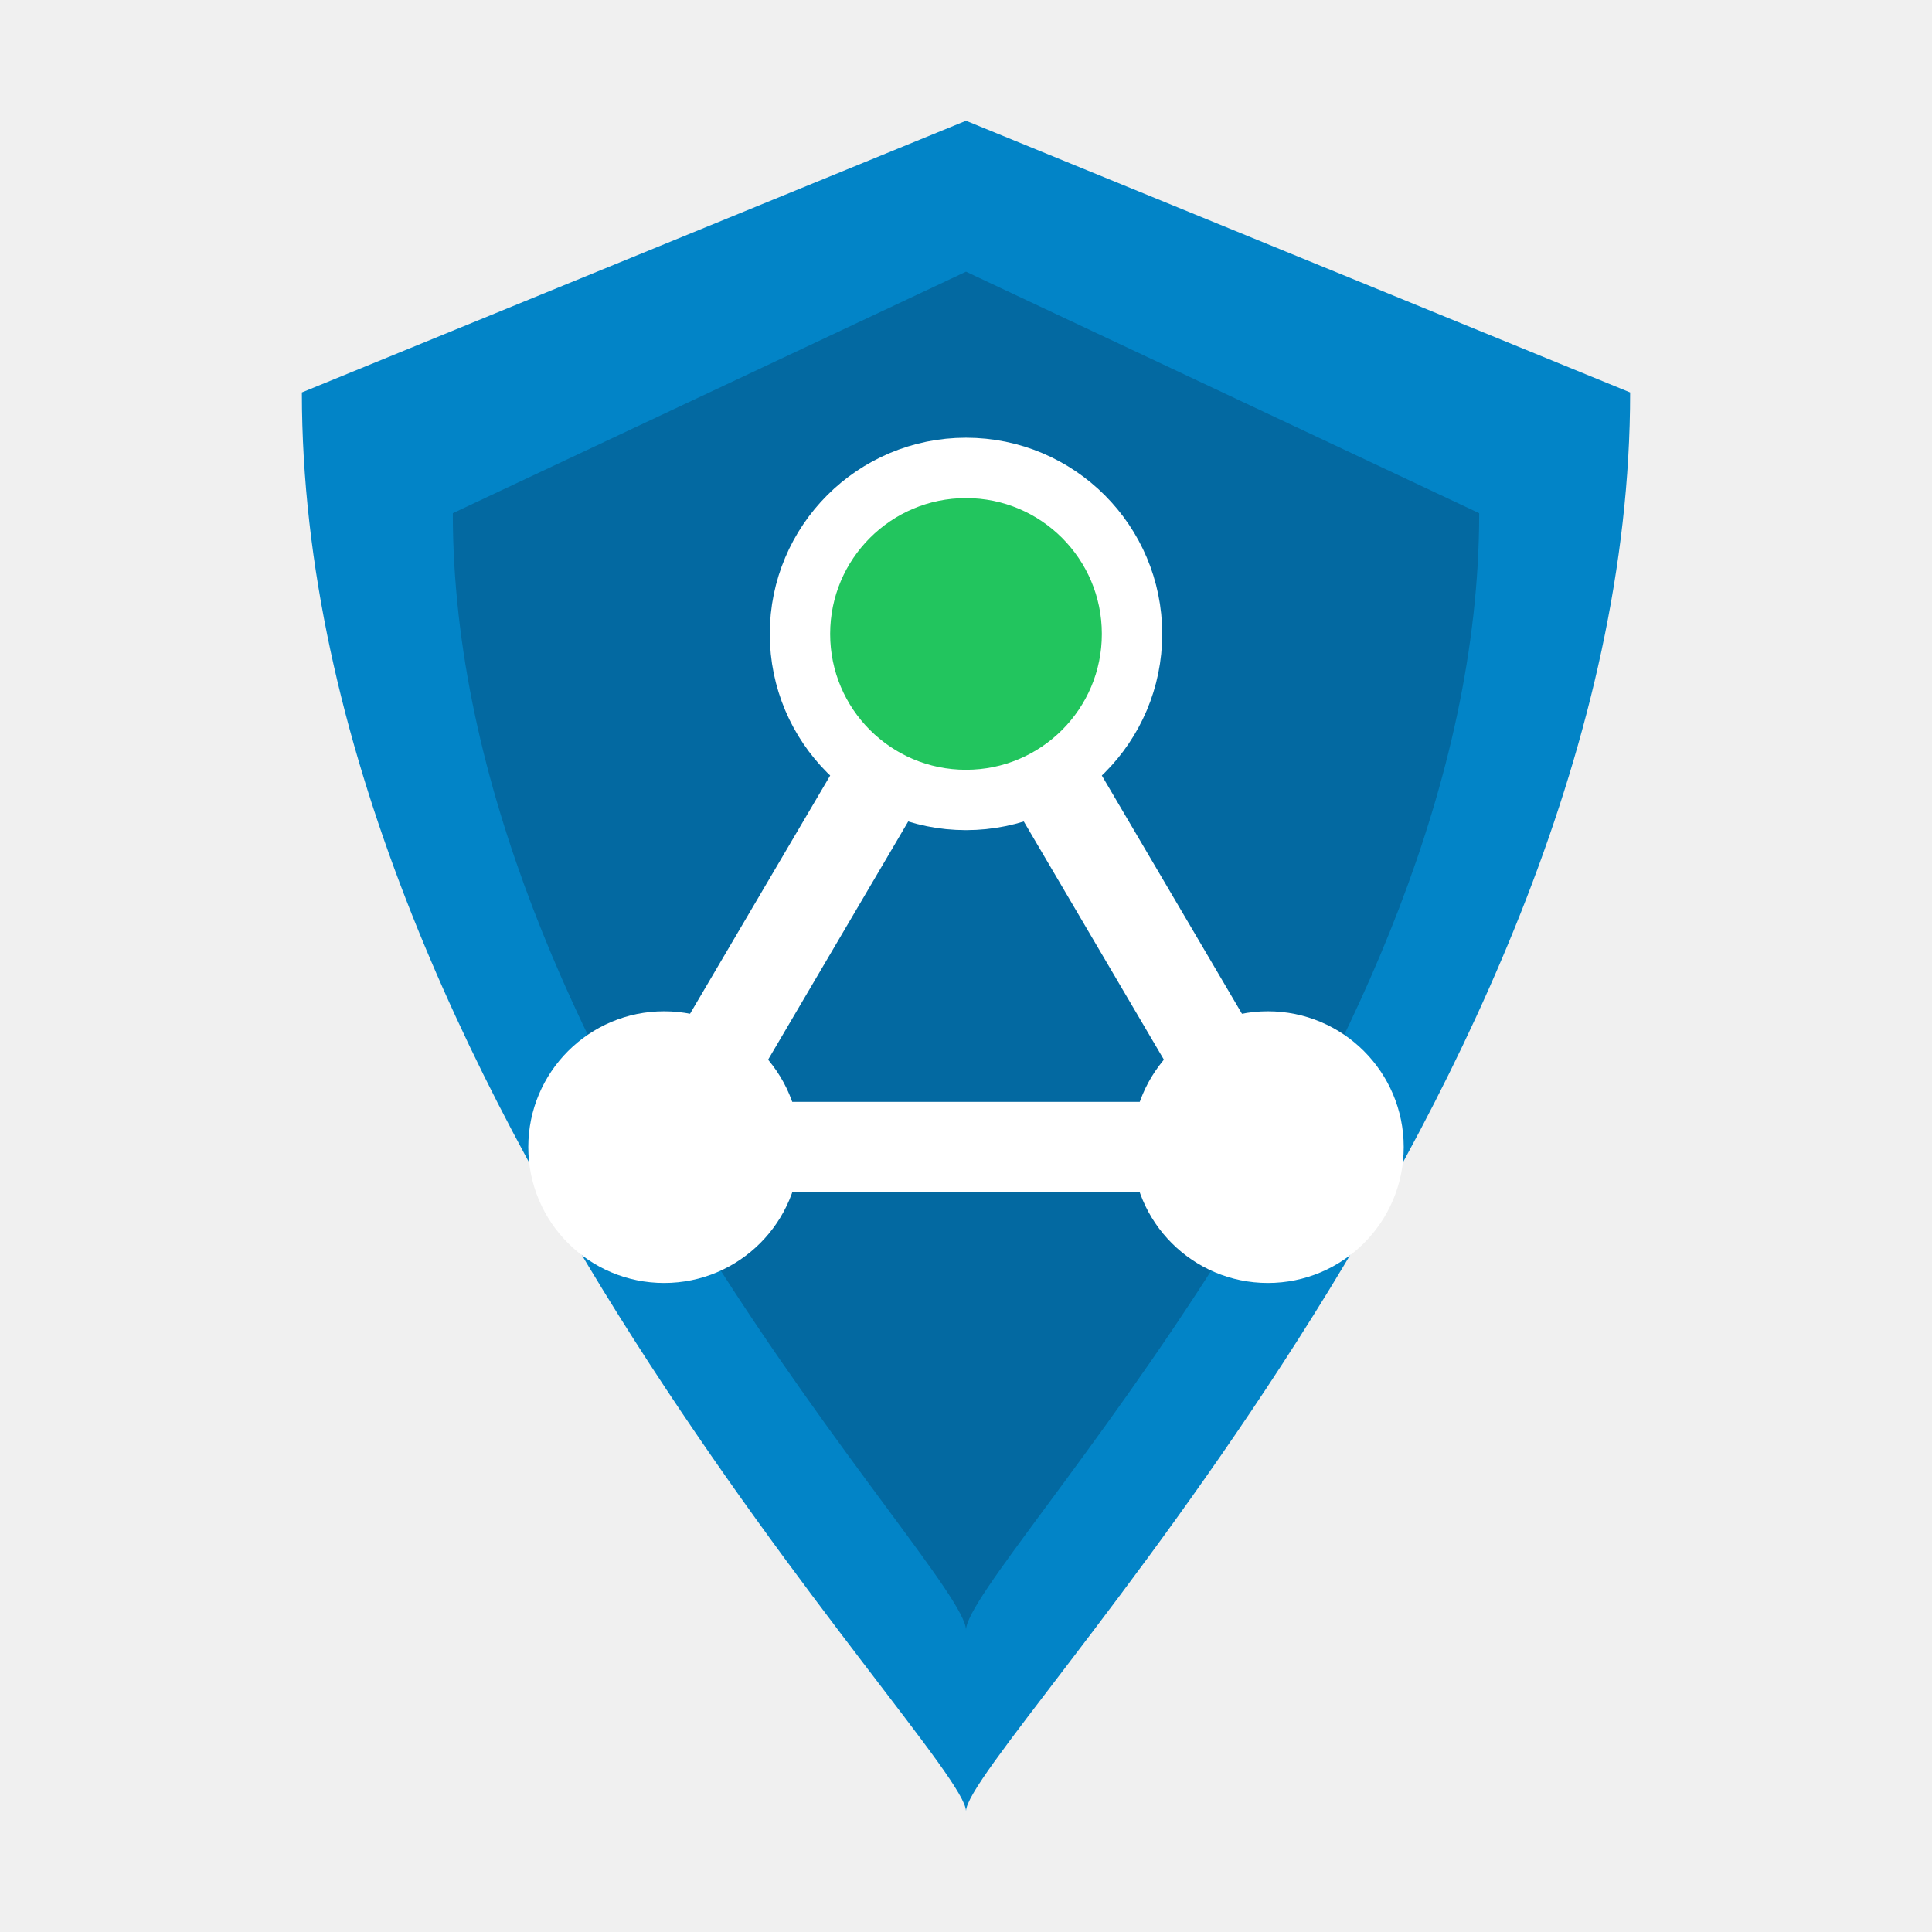
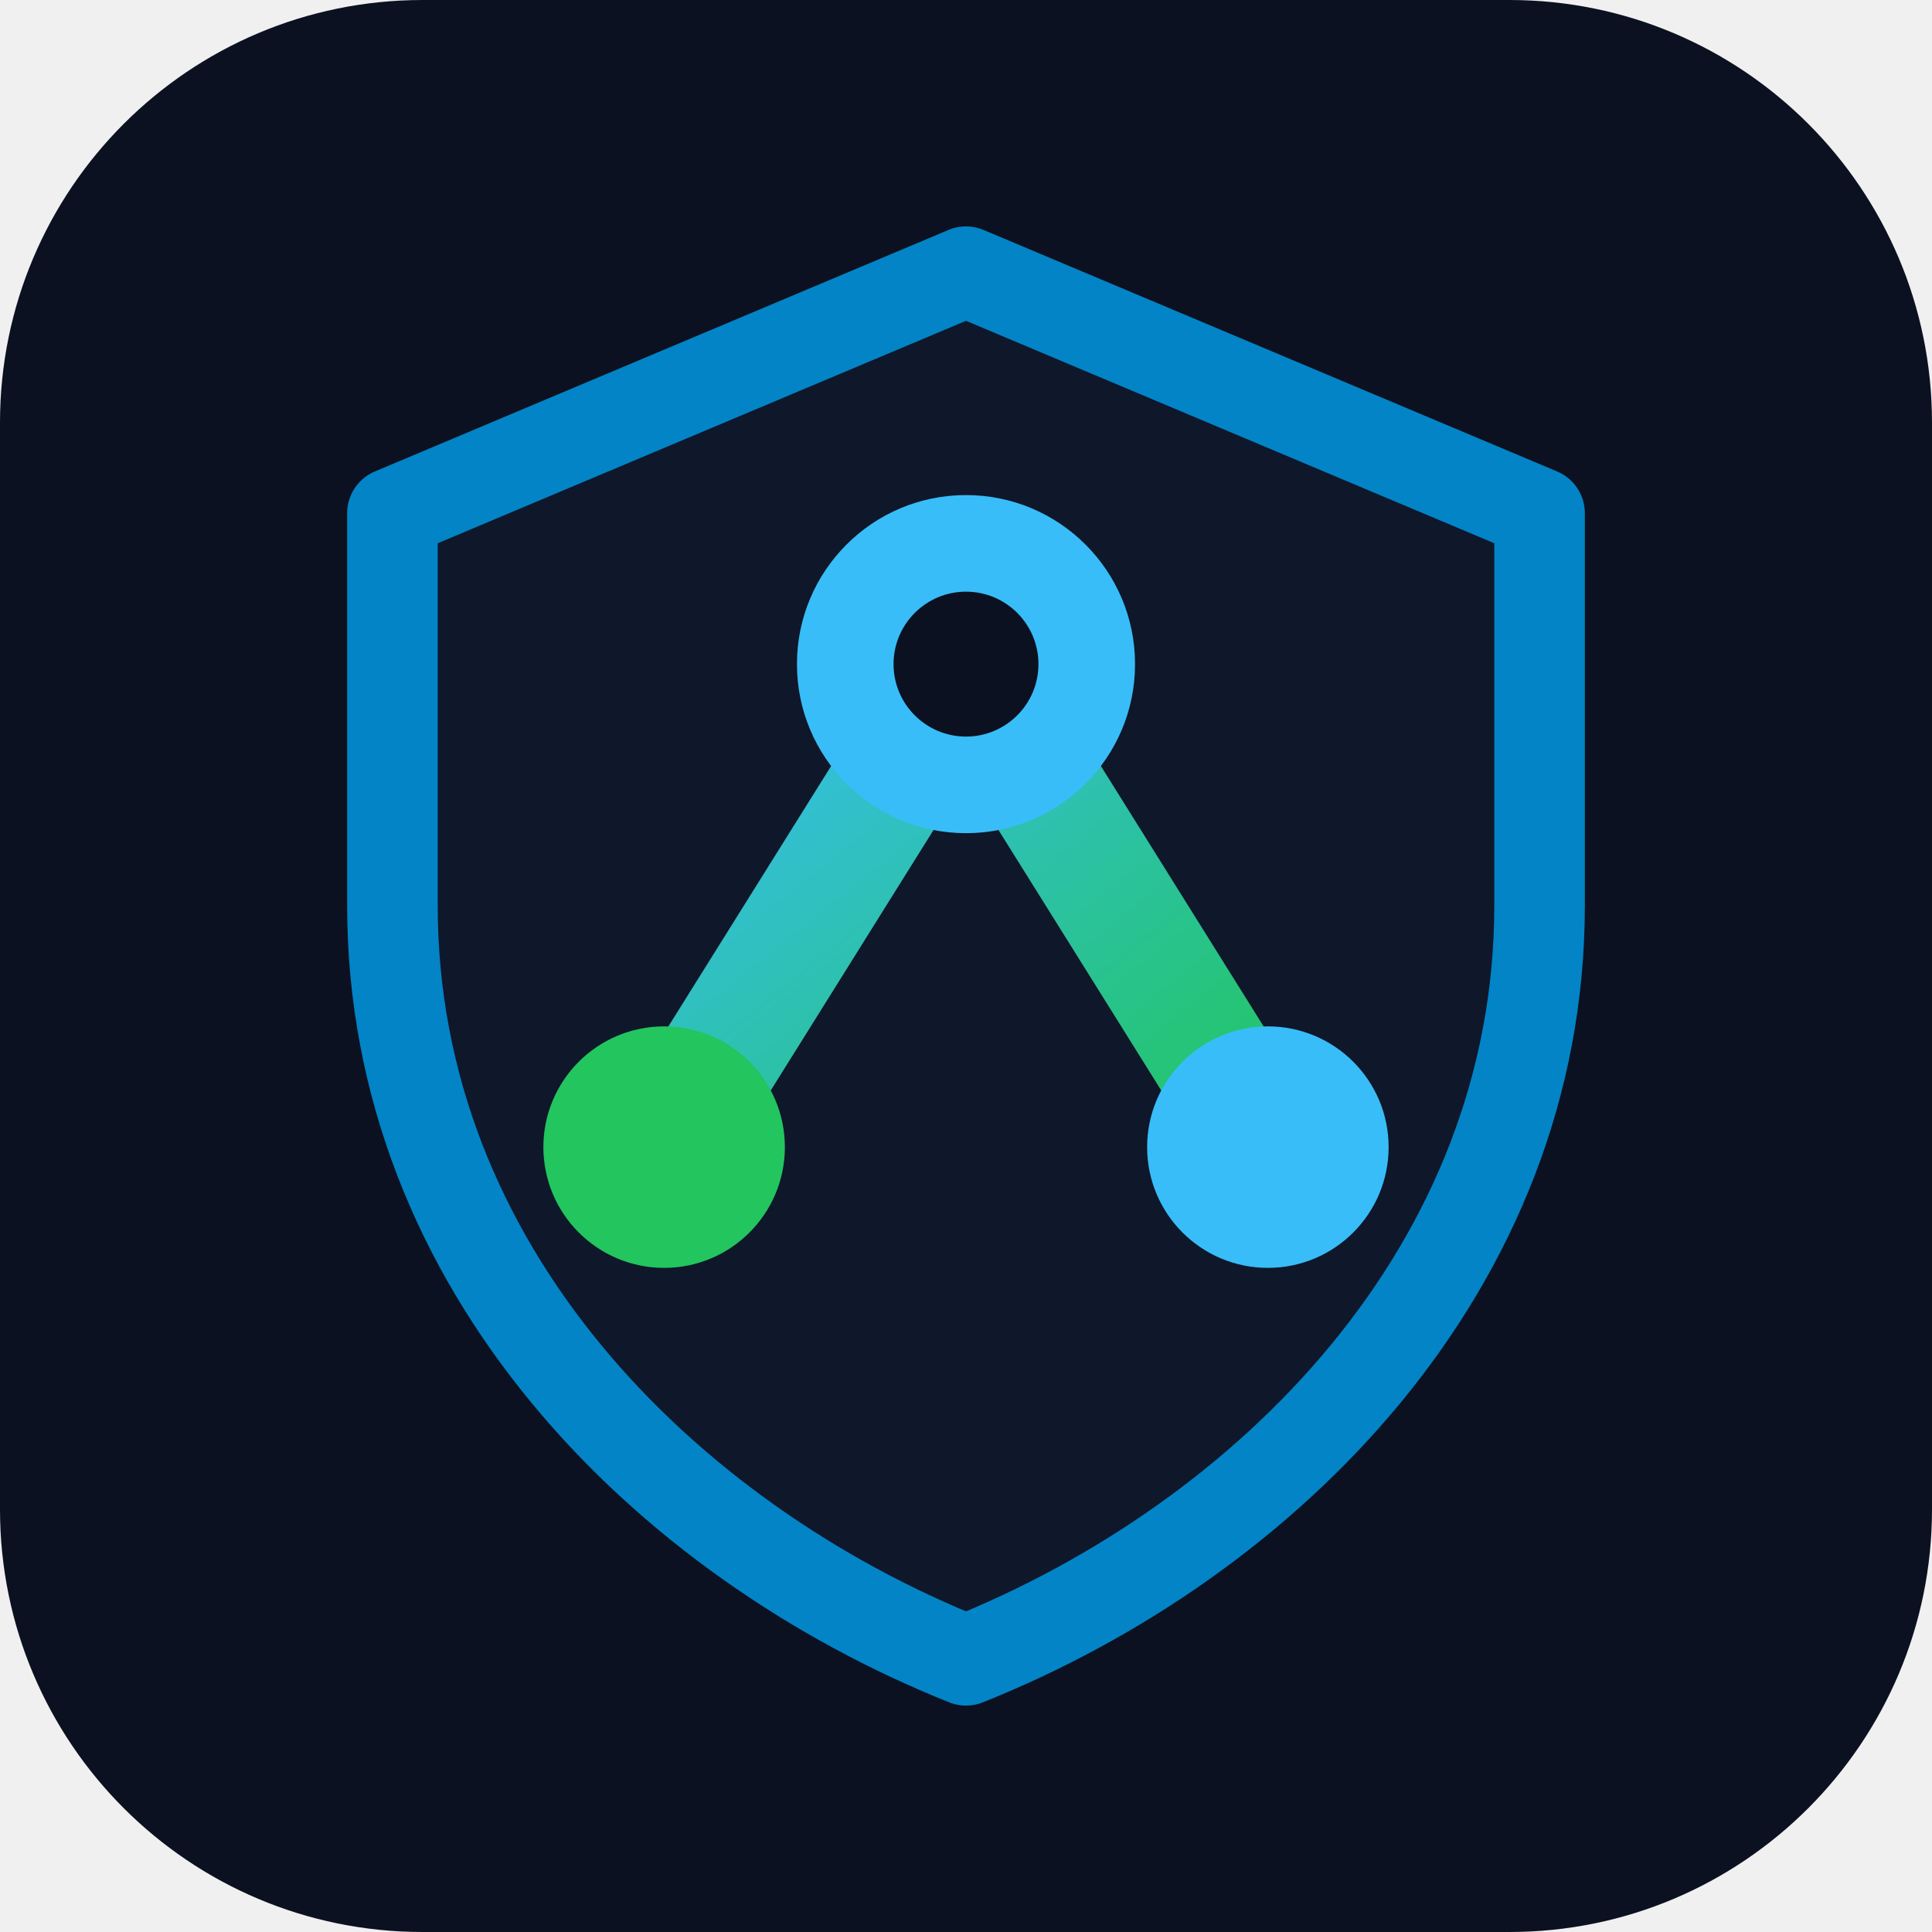
- <svg xmlns="http://www.w3.org/2000/svg" viewBox="0 0 64 64">
-   <path d="M32 4 L54 13 C54 36 32 58 32 60 C32 58 10 36 10 13 Z" fill="#0284c7" />
-   <path d="M32 9 L49 17 C49 35 32 52 32 54 C32 52 15 35 15 17 Z" fill="#0369a1" />
-   <line x1="32" y1="21" x2="22" y2="38" stroke="#ffffff" stroke-width="3" stroke-linecap="round" />
-   <line x1="32" y1="21" x2="42" y2="38" stroke="#ffffff" stroke-width="3" stroke-linecap="round" />
-   <line x1="22" y1="38" x2="42" y2="38" stroke="#ffffff" stroke-width="3" stroke-linecap="round" />
-   <circle cx="22" cy="38" r="4.5" fill="#ffffff" />
-   <circle cx="42" cy="38" r="4.5" fill="#ffffff" />
-   <circle cx="32" cy="21" r="5.5" fill="#22c55e" stroke="#ffffff" stroke-width="2" />
+ <svg xmlns="http://www.w3.org/2000/svg" viewBox="0 0 32 32" width="32" height="32">
+   <defs>
+     <linearGradient id="flowGrad" x1="0%" y1="0%" x2="100%" y2="100%">
+       <stop offset="0%" stop-color="#38bdf8" />
+       <stop offset="100%" stop-color="#22c55e" />
+     </linearGradient>
+   </defs>
+   <rect width="32" height="32" rx="7" fill="#0b1120" />
+   <path d="M 16 4.5 L 25.5 8.5 V 15 C 25.5 21 21 25.5 16 27.5 C 11 25.5 6.5 21 6.5 15 V 8.5 Z" fill="#0f172a" stroke="#0284c7" stroke-width="1.5" stroke-linejoin="round" />
+   <path d="M 11 19 L 16 11 L 21 19" fill="none" stroke="url(#flowGrad)" stroke-width="2" stroke-linecap="round" stroke-linejoin="round" />
+   <circle cx="16" cy="11" r="2.8" fill="#38bdf8" />
+   <circle cx="16" cy="11" r="1.2" fill="#0b1120" />
+   <circle cx="11" cy="19" r="2" fill="#22c55e" />
+   <circle cx="21" cy="19" r="2" fill="#38bdf8" />
</svg>
